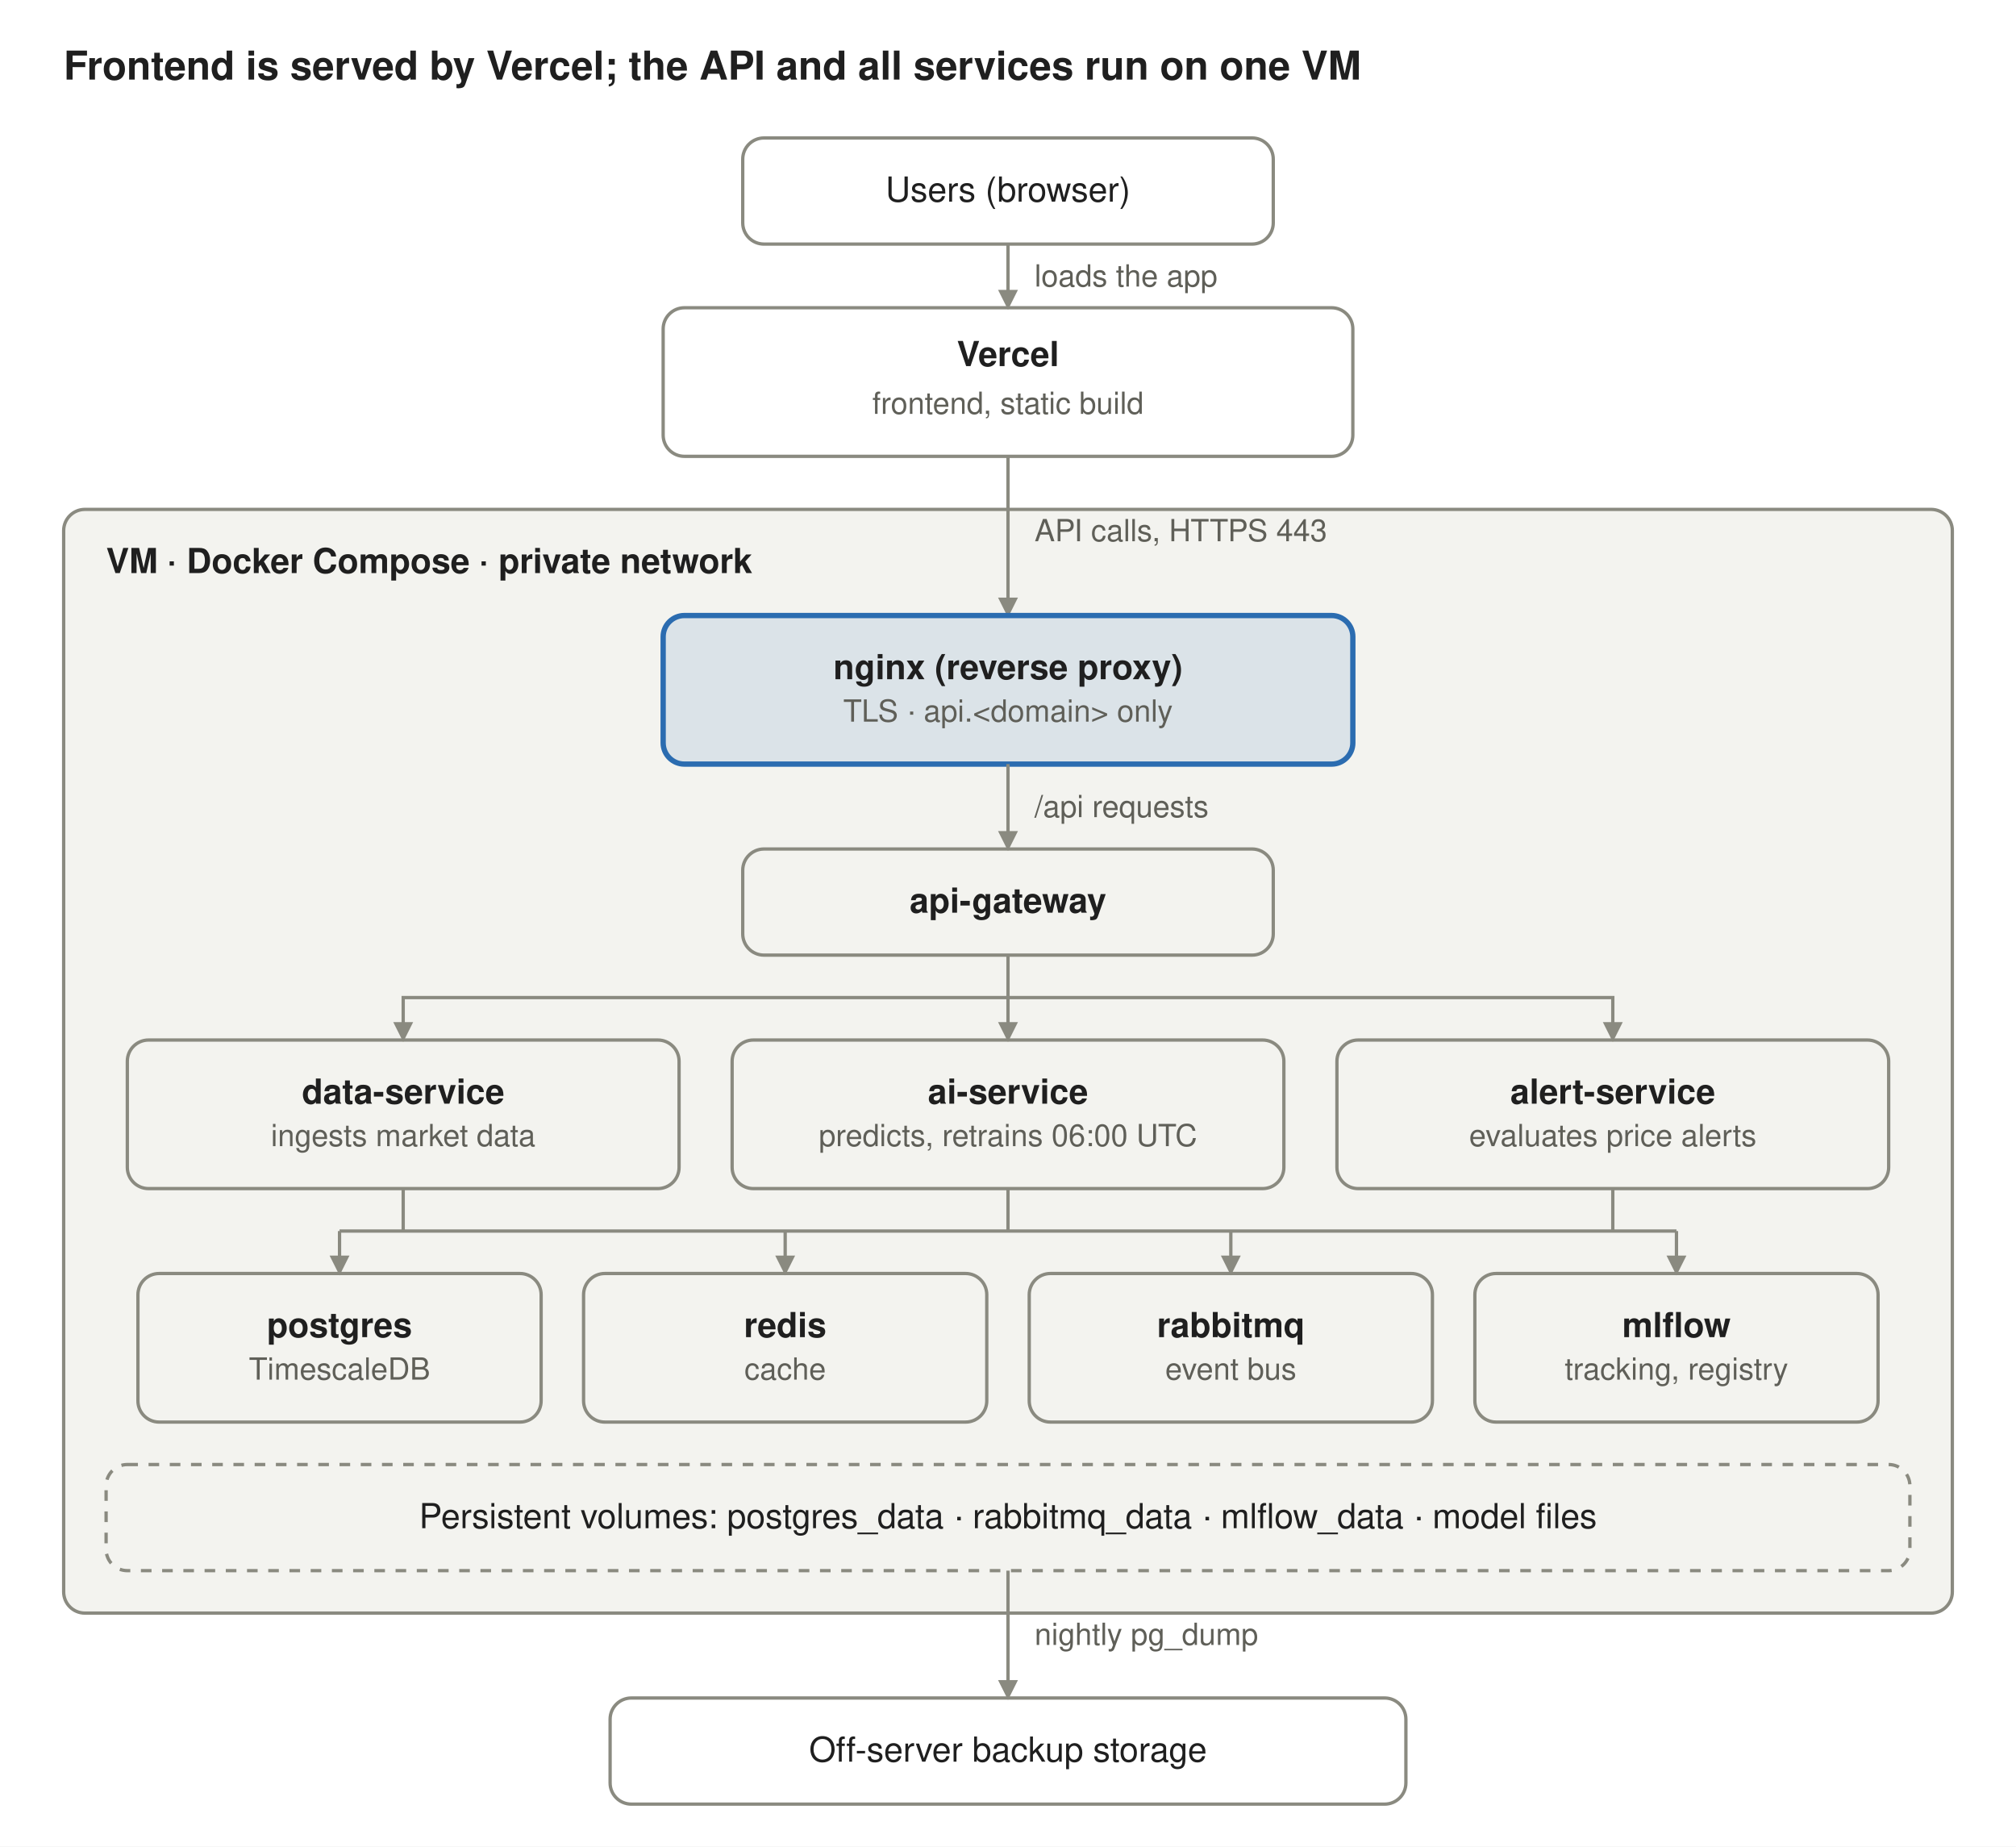
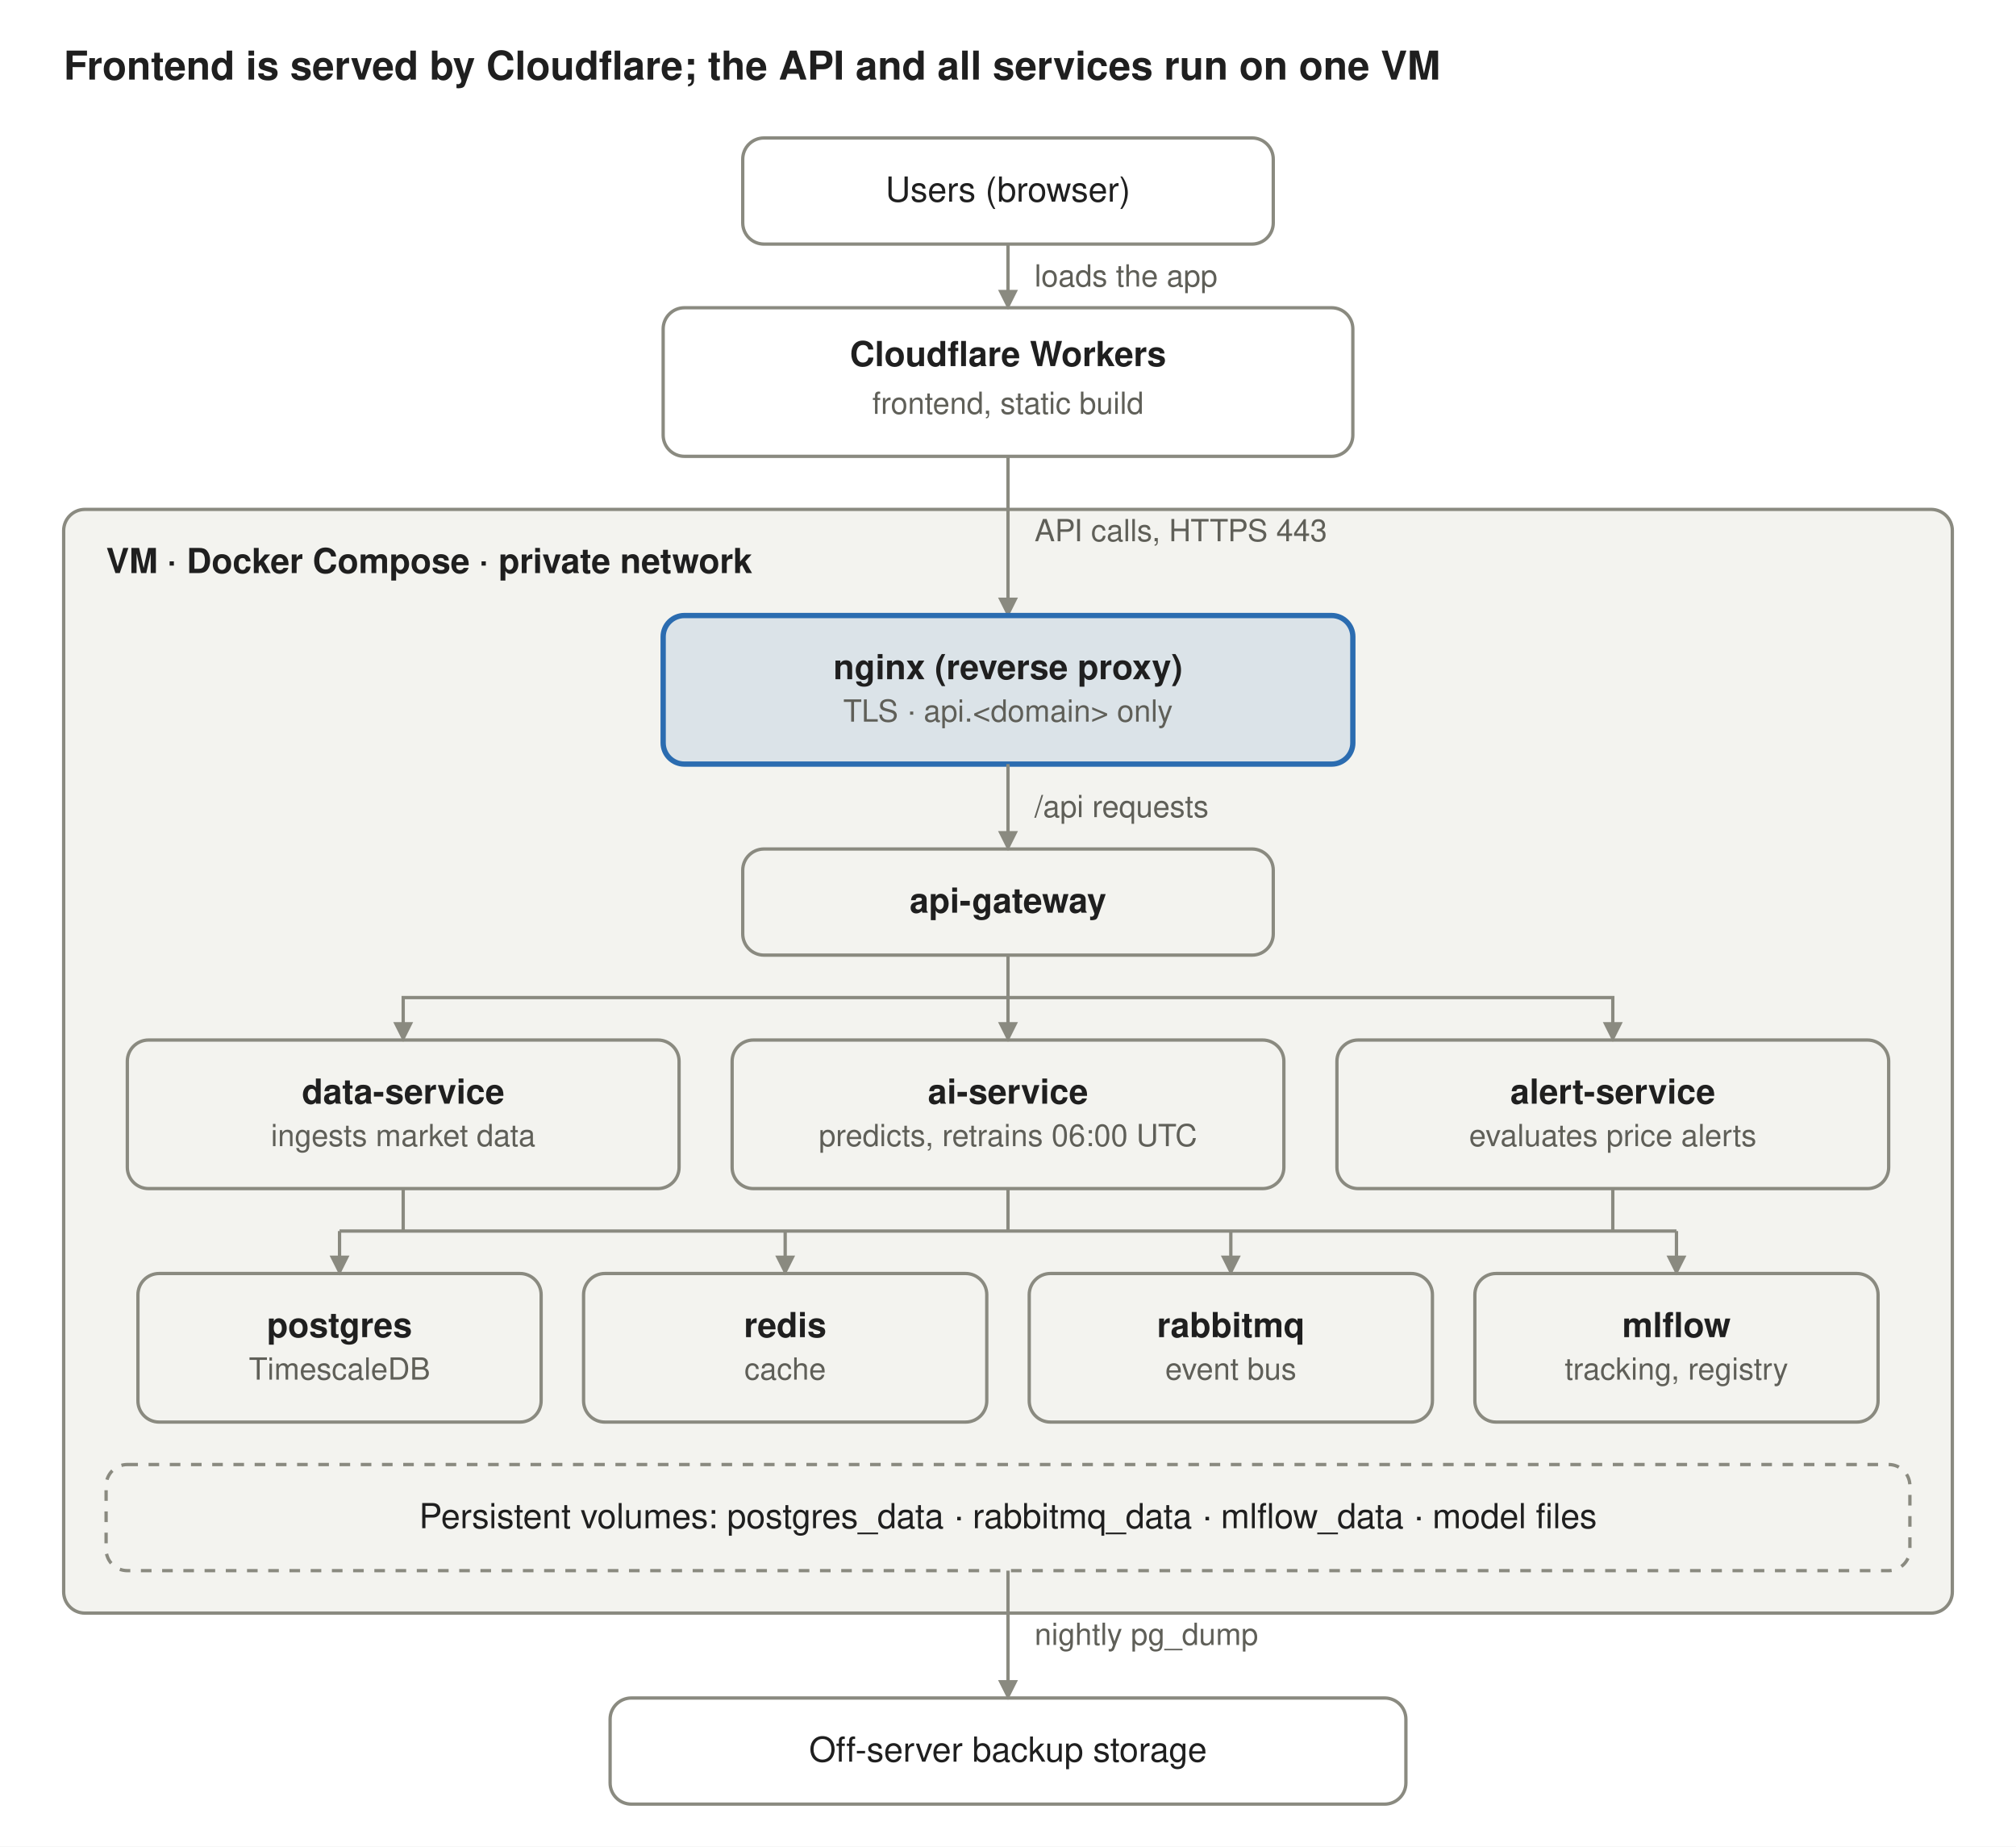
- <svg xmlns="http://www.w3.org/2000/svg" viewBox="0 0 760 696" width="760" height="696" role="img" aria-label="Frontend is served by Vercel; the API and all services run on one VM with Docker Compose" font-family="Helvetica, Arial, sans-serif" font-size="13">
+ <svg xmlns="http://www.w3.org/2000/svg" viewBox="0 0 760 696" width="760" height="696" role="img" aria-label="Frontend is served by Cloudflare; the API and all services run on one VM with Docker Compose" font-family="Helvetica, Arial, sans-serif" font-size="13">
  <defs>
    <marker id="arrow" viewBox="0 0 10 10" refX="9" refY="5" markerWidth="6" markerHeight="6" orient="auto-start-reverse">
      <path d="M0 0L10 5L0 10z" fill="#8a8a80" />
    </marker>
  </defs>
  <rect x="0" y="0" width="760" height="696" fill="#ffffff" />
-   <text x="24" y="30" font-size="15" font-weight="600" fill="#1f1f1f">Frontend is served by Vercel; the API and all services run on one VM</text>
+   <text x="24" y="30" font-size="15" font-weight="600" fill="#1f1f1f">Frontend is served by Cloudflare; the API and all services run on one VM</text>
  <rect x="280" y="52" width="200" height="40" rx="8" fill="none" stroke="#8a8a80" stroke-width="1.25" />
  <text x="380" y="76" text-anchor="middle" fill="#1f1f1f">Users (browser)</text>
  <path d="M380 92V116" fill="none" stroke="#8a8a80" stroke-width="1.25" marker-end="url(#arrow)" />
  <text x="390" y="108" font-size="11.5" fill="#5f5f58">loads the app</text>
  <rect x="250" y="116" width="260" height="56" rx="8" fill="none" stroke="#8a8a80" stroke-width="1.25" />
-   <text x="380" y="138" text-anchor="middle" font-weight="600" fill="#1f1f1f">Vercel</text>
+   <text x="380" y="138" text-anchor="middle" font-weight="600" fill="#1f1f1f">Cloudflare Workers</text>
  <text x="380" y="156" text-anchor="middle" font-size="11.5" fill="#5f5f58">frontend, static build</text>
  <rect x="24" y="192" width="712" height="416" rx="8" fill="#f3f3ef" stroke="#8a8a80" stroke-width="1.25" />
  <text x="40" y="216" font-weight="600" fill="#1f1f1f">VM · Docker Compose · private network</text>
  <path d="M380 172V232" fill="none" stroke="#8a8a80" stroke-width="1.25" marker-end="url(#arrow)" />
  <text x="390" y="204" font-size="11.5" fill="#5f5f58">API calls, HTTPS 443</text>
  <rect x="250" y="232" width="260" height="56" rx="8" fill="#2b6cb0" fill-opacity="0.12" stroke="#2b6cb0" stroke-width="2" />
  <text x="380" y="256" text-anchor="middle" font-weight="600" fill="#1f1f1f">nginx (reverse proxy)</text>
  <text x="380" y="272" text-anchor="middle" font-size="11.5" fill="#5f5f58">TLS · api.&lt;domain&gt; only</text>
  <path d="M380 288V320" fill="none" stroke="#8a8a80" stroke-width="1.25" marker-end="url(#arrow)" />
  <text x="390" y="308" font-size="11.5" fill="#5f5f58">/api requests</text>
  <rect x="280" y="320" width="200" height="40" rx="8" fill="none" stroke="#8a8a80" stroke-width="1.25" />
  <text x="380" y="344" text-anchor="middle" font-weight="600" fill="#1f1f1f">api-gateway</text>
  <g fill="none" stroke="#8a8a80" stroke-width="1.25">
    <path d="M380 360V376H152V392" marker-end="url(#arrow)" />
    <path d="M380 376V392" marker-end="url(#arrow)" />
    <path d="M380 376H608V392" marker-end="url(#arrow)" />
  </g>
  <rect x="48" y="392" width="208" height="56" rx="8" fill="none" stroke="#8a8a80" stroke-width="1.25" />
  <text x="152" y="416" text-anchor="middle" font-weight="600" fill="#1f1f1f">data-service</text>
  <text x="152" y="432" text-anchor="middle" font-size="11.5" fill="#5f5f58">ingests market data</text>
  <rect x="276" y="392" width="208" height="56" rx="8" fill="none" stroke="#8a8a80" stroke-width="1.25" />
  <text x="380" y="416" text-anchor="middle" font-weight="600" fill="#1f1f1f">ai-service</text>
  <text x="380" y="432" text-anchor="middle" font-size="11.5" fill="#5f5f58">predicts, retrains 06:00 UTC</text>
  <rect x="504" y="392" width="208" height="56" rx="8" fill="none" stroke="#8a8a80" stroke-width="1.25" />
  <text x="608" y="416" text-anchor="middle" font-weight="600" fill="#1f1f1f">alert-service</text>
  <text x="608" y="432" text-anchor="middle" font-size="11.5" fill="#5f5f58">evaluates price alerts</text>
  <g fill="none" stroke="#8a8a80" stroke-width="1.25">
    <path d="M152 448V464M380 448V464M608 448V464M128 464H632" />
    <path d="M128 464V480" marker-end="url(#arrow)" />
    <path d="M296 464V480" marker-end="url(#arrow)" />
    <path d="M464 464V480" marker-end="url(#arrow)" />
    <path d="M632 464V480" marker-end="url(#arrow)" />
  </g>
  <rect x="52" y="480" width="152" height="56" rx="8" fill="none" stroke="#8a8a80" stroke-width="1.25" />
  <text x="128" y="504" text-anchor="middle" font-weight="600" fill="#1f1f1f">postgres</text>
  <text x="128" y="520" text-anchor="middle" font-size="11.5" fill="#5f5f58">TimescaleDB</text>
  <rect x="220" y="480" width="152" height="56" rx="8" fill="none" stroke="#8a8a80" stroke-width="1.25" />
  <text x="296" y="504" text-anchor="middle" font-weight="600" fill="#1f1f1f">redis</text>
  <text x="296" y="520" text-anchor="middle" font-size="11.5" fill="#5f5f58">cache</text>
  <rect x="388" y="480" width="152" height="56" rx="8" fill="none" stroke="#8a8a80" stroke-width="1.25" />
  <text x="464" y="504" text-anchor="middle" font-weight="600" fill="#1f1f1f">rabbitmq</text>
  <text x="464" y="520" text-anchor="middle" font-size="11.5" fill="#5f5f58">event bus</text>
  <rect x="556" y="480" width="152" height="56" rx="8" fill="none" stroke="#8a8a80" stroke-width="1.25" />
  <text x="632" y="504" text-anchor="middle" font-weight="600" fill="#1f1f1f">mlflow</text>
  <text x="632" y="520" text-anchor="middle" font-size="11.5" fill="#5f5f58">tracking, registry</text>
  <rect x="40" y="552" width="680" height="40" rx="8" fill="none" stroke="#8a8a80" stroke-width="1.25" stroke-dasharray="4 4" />
  <text x="380" y="576" text-anchor="middle" fill="#1f1f1f">Persistent volumes: postgres_data · rabbitmq_data · mlflow_data · model files</text>
  <path d="M380 592V640" fill="none" stroke="#8a8a80" stroke-width="1.25" marker-end="url(#arrow)" />
  <text x="390" y="620" font-size="11.5" fill="#5f5f58">nightly pg_dump</text>
  <rect x="230" y="640" width="300" height="40" rx="8" fill="none" stroke="#8a8a80" stroke-width="1.25" />
  <text x="380" y="664" text-anchor="middle" fill="#1f1f1f">Off-server backup storage</text>
</svg>
